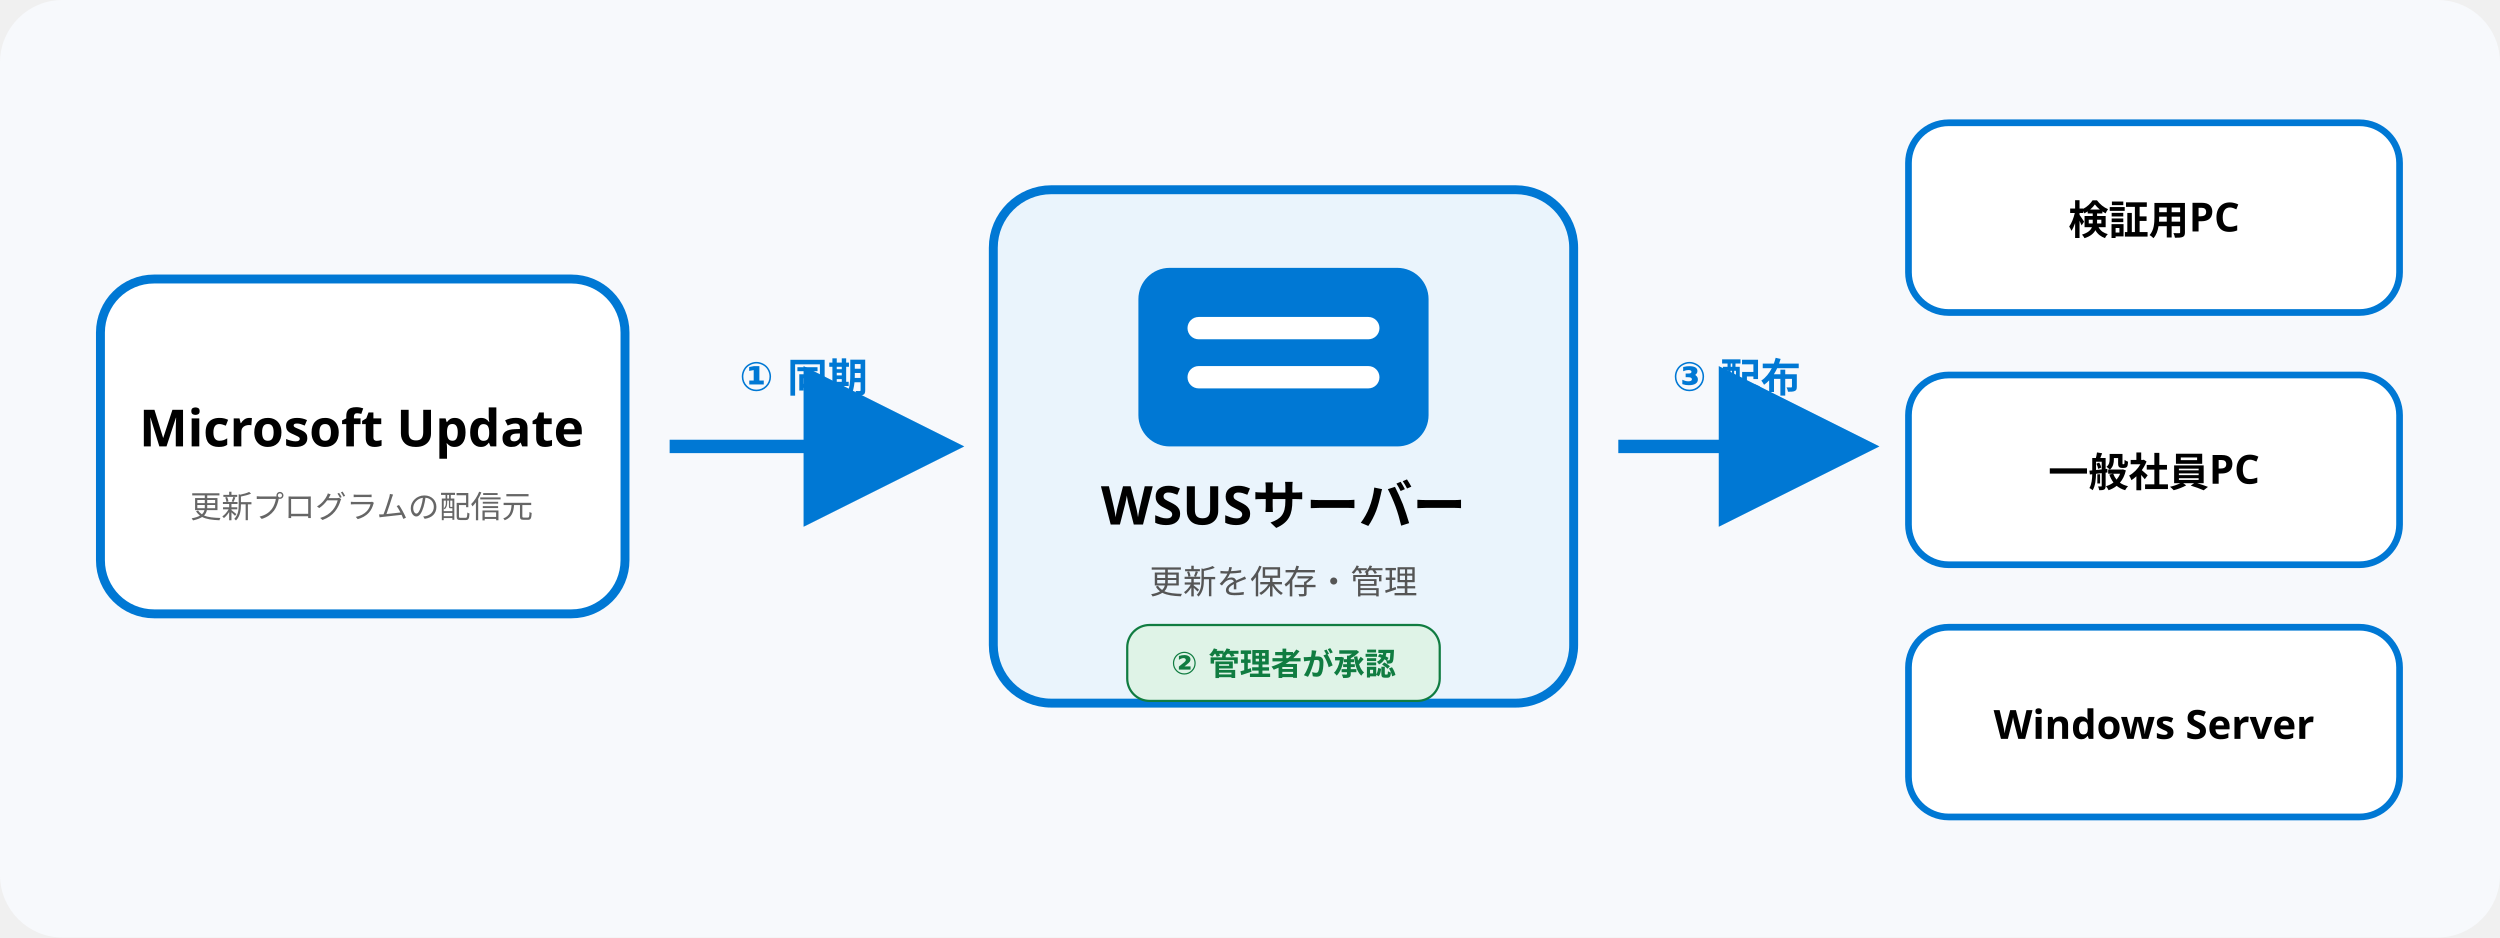
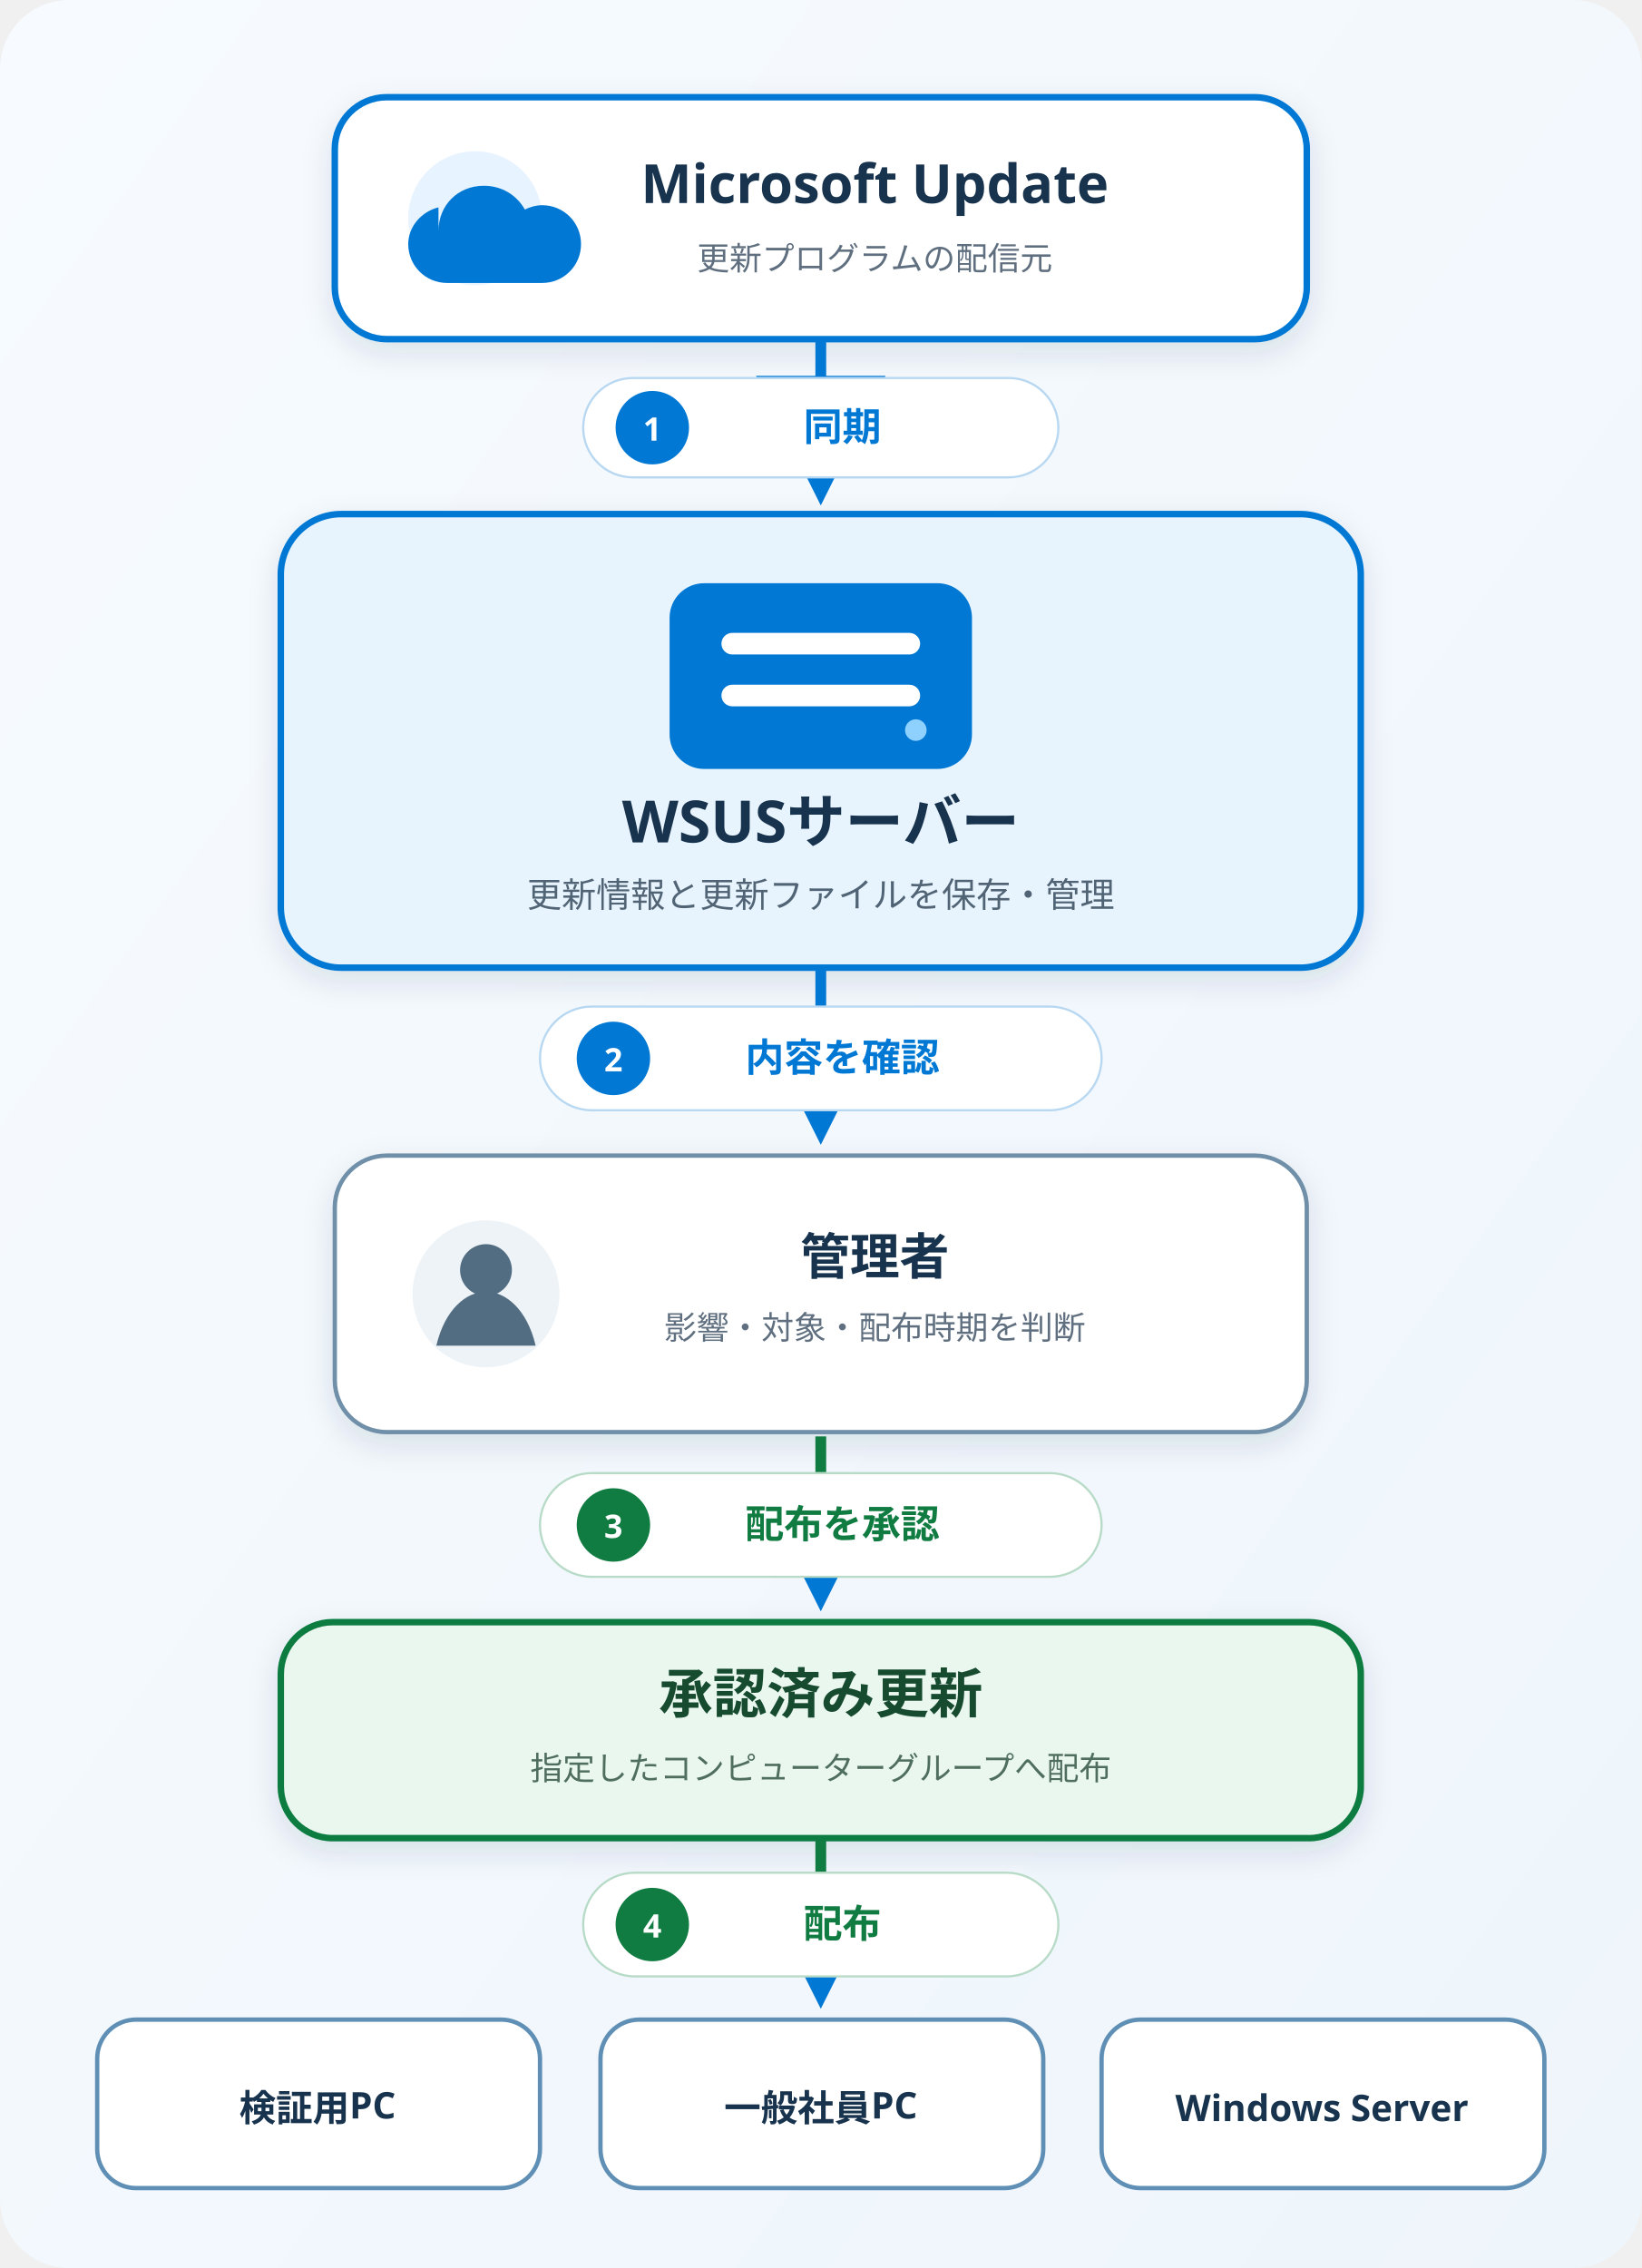
- <svg xmlns="http://www.w3.org/2000/svg" viewBox="0 0 1120 420">
+ <svg xmlns="http://www.w3.org/2000/svg" viewBox="0 0 760 1050" role="img" aria-labelledby="title desc">
  <defs>
-     <marker id="a" markerWidth="12" markerHeight="12" refX="10" refY="6" orient="auto">
+     <linearGradient id="bg" x1="0" y1="0" x2="1" y2="1">
+       <stop offset="0" stop-color="#f7fbff" />
+       <stop offset="1" stop-color="#eef5fb" />
+     </linearGradient>
+     <marker id="arrow" markerWidth="12" markerHeight="12" refX="10" refY="6" orient="auto">
      <path d="M0 0L12 6 0 12Z" fill="#0078d4" />
    </marker>
+     <filter id="shadow" x="-20%" y="-20%" width="140%" height="140%">
+       <feDropShadow dx="0" dy="5" stdDeviation="7" flood-color="#17324d" flood-opacity=".12" />
+     </filter>
  </defs>
-   <rect width="1120" height="420" rx="28" fill="#f7f9fc" />
-   <rect x="45" y="125" width="235" height="150" rx="24" fill="#fff" stroke="#0078d4" stroke-width="4" />
-   <text x="162" y="200" text-anchor="middle" font-family="Segoe UI,Meiryo" font-size="23" font-weight="700">Microsoft Update</text>
-   <text x="162" y="232" text-anchor="middle" font-family="Segoe UI,Meiryo" font-size="14" fill="#666">更新プログラムの配信元</text>
-   <line x1="300" y1="200" x2="420" y2="200" stroke="#0078d4" stroke-width="6" marker-end="url(#a)" />
-   <text x="360" y="175" text-anchor="middle" font-family="Segoe UI,Meiryo" font-size="18" font-weight="700" fill="#0078d4">① 同期</text>
-   <rect x="445" y="85" width="260" height="230" rx="26" fill="#eaf4fc" stroke="#0078d4" stroke-width="4" />
-   <rect x="510" y="120" width="130" height="80" rx="14" fill="#0078d4" />
-   <rect x="532" y="142" width="86" height="10" rx="5" fill="#fff" />
-   <rect x="532" y="164" width="86" height="10" rx="5" fill="#fff" />
-   <text x="575" y="235" text-anchor="middle" font-family="Segoe UI,Meiryo" font-size="24" font-weight="700">WSUSサーバー</text>
-   <text x="575" y="266" text-anchor="middle" font-family="Segoe UI,Meiryo" font-size="15" fill="#555">更新を保存・管理</text>
-   <rect x="505" y="280" width="140" height="34" rx="10" fill="#dff3e7" stroke="#107c41" />
-   <text x="575" y="302" text-anchor="middle" font-family="Segoe UI,Meiryo" font-size="14" font-weight="700" fill="#107c41">② 管理者が承認</text>
-   <line x1="725" y1="200" x2="830" y2="200" stroke="#0078d4" stroke-width="6" marker-end="url(#a)" />
-   <text x="778" y="175" text-anchor="middle" font-family="Segoe UI,Meiryo" font-size="18" font-weight="700" fill="#0078d4">③ 配布</text>
-   <g fill="#fff" stroke="#0078d4" stroke-width="3">
-     <rect x="855" y="55" width="220" height="85" rx="18" />
-     <rect x="855" y="168" width="220" height="85" rx="18" />
-     <rect x="855" y="281" width="220" height="85" rx="18" />
-   </g>
-   <g font-family="Segoe UI,Meiryo" font-size="18" font-weight="700">
-     <text x="965" y="105" text-anchor="middle">検証用PC</text>
-     <text x="965" y="218" text-anchor="middle">一般社員PC</text>
-     <text x="965" y="331" text-anchor="middle">Windows Server</text>
+   <rect width="760" height="1050" rx="32" fill="url(#bg)" />
+   <g font-family="Segoe UI, Meiryo, sans-serif">
+     <rect x="155" y="45" width="450" height="112" rx="24" fill="#ffffff" stroke="#0078d4" stroke-width="3" filter="url(#shadow)" />
+     <circle cx="220" cy="101" r="31" fill="#e7f3ff" />
+     <path d="M203 107c0-12 9-21 21-21 8 0 15 4 19 11 2-1 5-2 8-2 10 0 18 8 18 18s-8 18-18 18h-44c-10 0-18-8-18-18 0-8 6-15 14-17z" fill="#0078d4" />
+     <text x="405" y="94" text-anchor="middle" font-size="25" font-weight="700" fill="#18334d">Microsoft Update</text>
+     <text x="405" y="125" text-anchor="middle" font-size="15" fill="#5f6f7f">更新プログラムの配信元</text>
+     <line x1="380" y1="158" x2="380" y2="224" stroke="#0078d4" stroke-width="5" marker-end="url(#arrow)" />
+     <rect x="270" y="175" width="220" height="46" rx="23" fill="#ffffff" stroke="#b8d8f2" />
+     <circle cx="302" cy="198" r="17" fill="#0078d4" />
+     <text x="302" y="204" text-anchor="middle" font-size="15" font-weight="800" fill="#ffffff">1</text>
+     <text x="390" y="204" text-anchor="middle" font-size="18" font-weight="700" fill="#0078d4">同期</text>
+     <rect x="130" y="238" width="500" height="210" rx="28" fill="#e8f4fd" stroke="#0078d4" stroke-width="3" filter="url(#shadow)" />
+     <rect x="310" y="270" width="140" height="86" rx="16" fill="#0078d4" />
+     <rect x="334" y="293" width="92" height="10" rx="5" fill="#ffffff" />
+     <rect x="334" y="317" width="92" height="10" rx="5" fill="#ffffff" />
+     <circle cx="424" cy="338" r="5" fill="#8ed1ff" />
+     <text x="380" y="390" text-anchor="middle" font-size="27" font-weight="800" fill="#18334d">WSUSサーバー</text>
+     <text x="380" y="420" text-anchor="middle" font-size="16" fill="#516475">更新情報と更新ファイルを保存・管理</text>
+     <line x1="380" y1="449" x2="380" y2="520" stroke="#0078d4" stroke-width="5" marker-end="url(#arrow)" />
+     <rect x="250" y="466" width="260" height="48" rx="24" fill="#ffffff" stroke="#b8d8f2" />
+     <circle cx="284" cy="490" r="17" fill="#0078d4" />
+     <text x="284" y="496" text-anchor="middle" font-size="15" font-weight="800" fill="#ffffff">2</text>
+     <text x="390" y="496" text-anchor="middle" font-size="18" font-weight="700" fill="#0078d4">内容を確認</text>
+     <rect x="155" y="535" width="450" height="128" rx="24" fill="#ffffff" stroke="#6f8fa8" stroke-width="2" filter="url(#shadow)" />
+     <circle cx="225" cy="599" r="34" fill="#edf3f7" />
+     <circle cx="225" cy="588" r="12" fill="#526d82" />
+     <path d="M202 623c4-17 14-25 23-25s19 8 23 25" fill="#526d82" />
+     <text x="405" y="590" text-anchor="middle" font-size="23" font-weight="800" fill="#18334d">管理者</text>
+     <text x="405" y="620" text-anchor="middle" font-size="15" fill="#5f6f7f">影響・対象・配布時期を判断</text>
+     <line x1="380" y1="665" x2="380" y2="736" stroke="#107c41" stroke-width="5" marker-end="url(#arrow)" />
+     <rect x="250" y="682" width="260" height="48" rx="24" fill="#ffffff" stroke="#b8dbc8" />
+     <circle cx="284" cy="706" r="17" fill="#107c41" />
+     <text x="284" y="712" text-anchor="middle" font-size="15" font-weight="800" fill="#ffffff">3</text>
+     <text x="390" y="712" text-anchor="middle" font-size="18" font-weight="700" fill="#107c41">配布を承認</text>
+     <rect x="130" y="751" width="500" height="100" rx="24" fill="#eaf7ef" stroke="#107c41" stroke-width="3" filter="url(#shadow)" />
+     <text x="380" y="793" text-anchor="middle" font-size="25" font-weight="800" fill="#174b2f">承認済み更新</text>
+     <text x="380" y="824" text-anchor="middle" font-size="15" fill="#4f6e5d">指定したコンピューターグループへ配布</text>
+     <line x1="380" y1="852" x2="380" y2="920" stroke="#107c41" stroke-width="5" marker-end="url(#arrow)" />
+     <rect x="270" y="867" width="220" height="48" rx="24" fill="#ffffff" stroke="#b8dbc8" />
+     <circle cx="302" cy="891" r="17" fill="#107c41" />
+     <text x="302" y="897" text-anchor="middle" font-size="15" font-weight="800" fill="#ffffff">4</text>
+     <text x="390" y="897" text-anchor="middle" font-size="18" font-weight="700" fill="#107c41">配布</text>
+     <g fill="#ffffff" stroke="#5f8fb5" stroke-width="2">
+       <rect x="45" y="935" width="205" height="78" rx="18" />
+       <rect x="278" y="935" width="205" height="78" rx="18" />
+       <rect x="510" y="935" width="205" height="78" rx="18" />
+     </g>
+     <g font-size="17" font-weight="700" fill="#18334d">
+       <text x="147" y="982" text-anchor="middle">検証用PC</text>
+       <text x="380" y="982" text-anchor="middle">一般社員PC</text>
+       <text x="612" y="982" text-anchor="middle">Windows Server</text>
+     </g>
  </g>
</svg>
